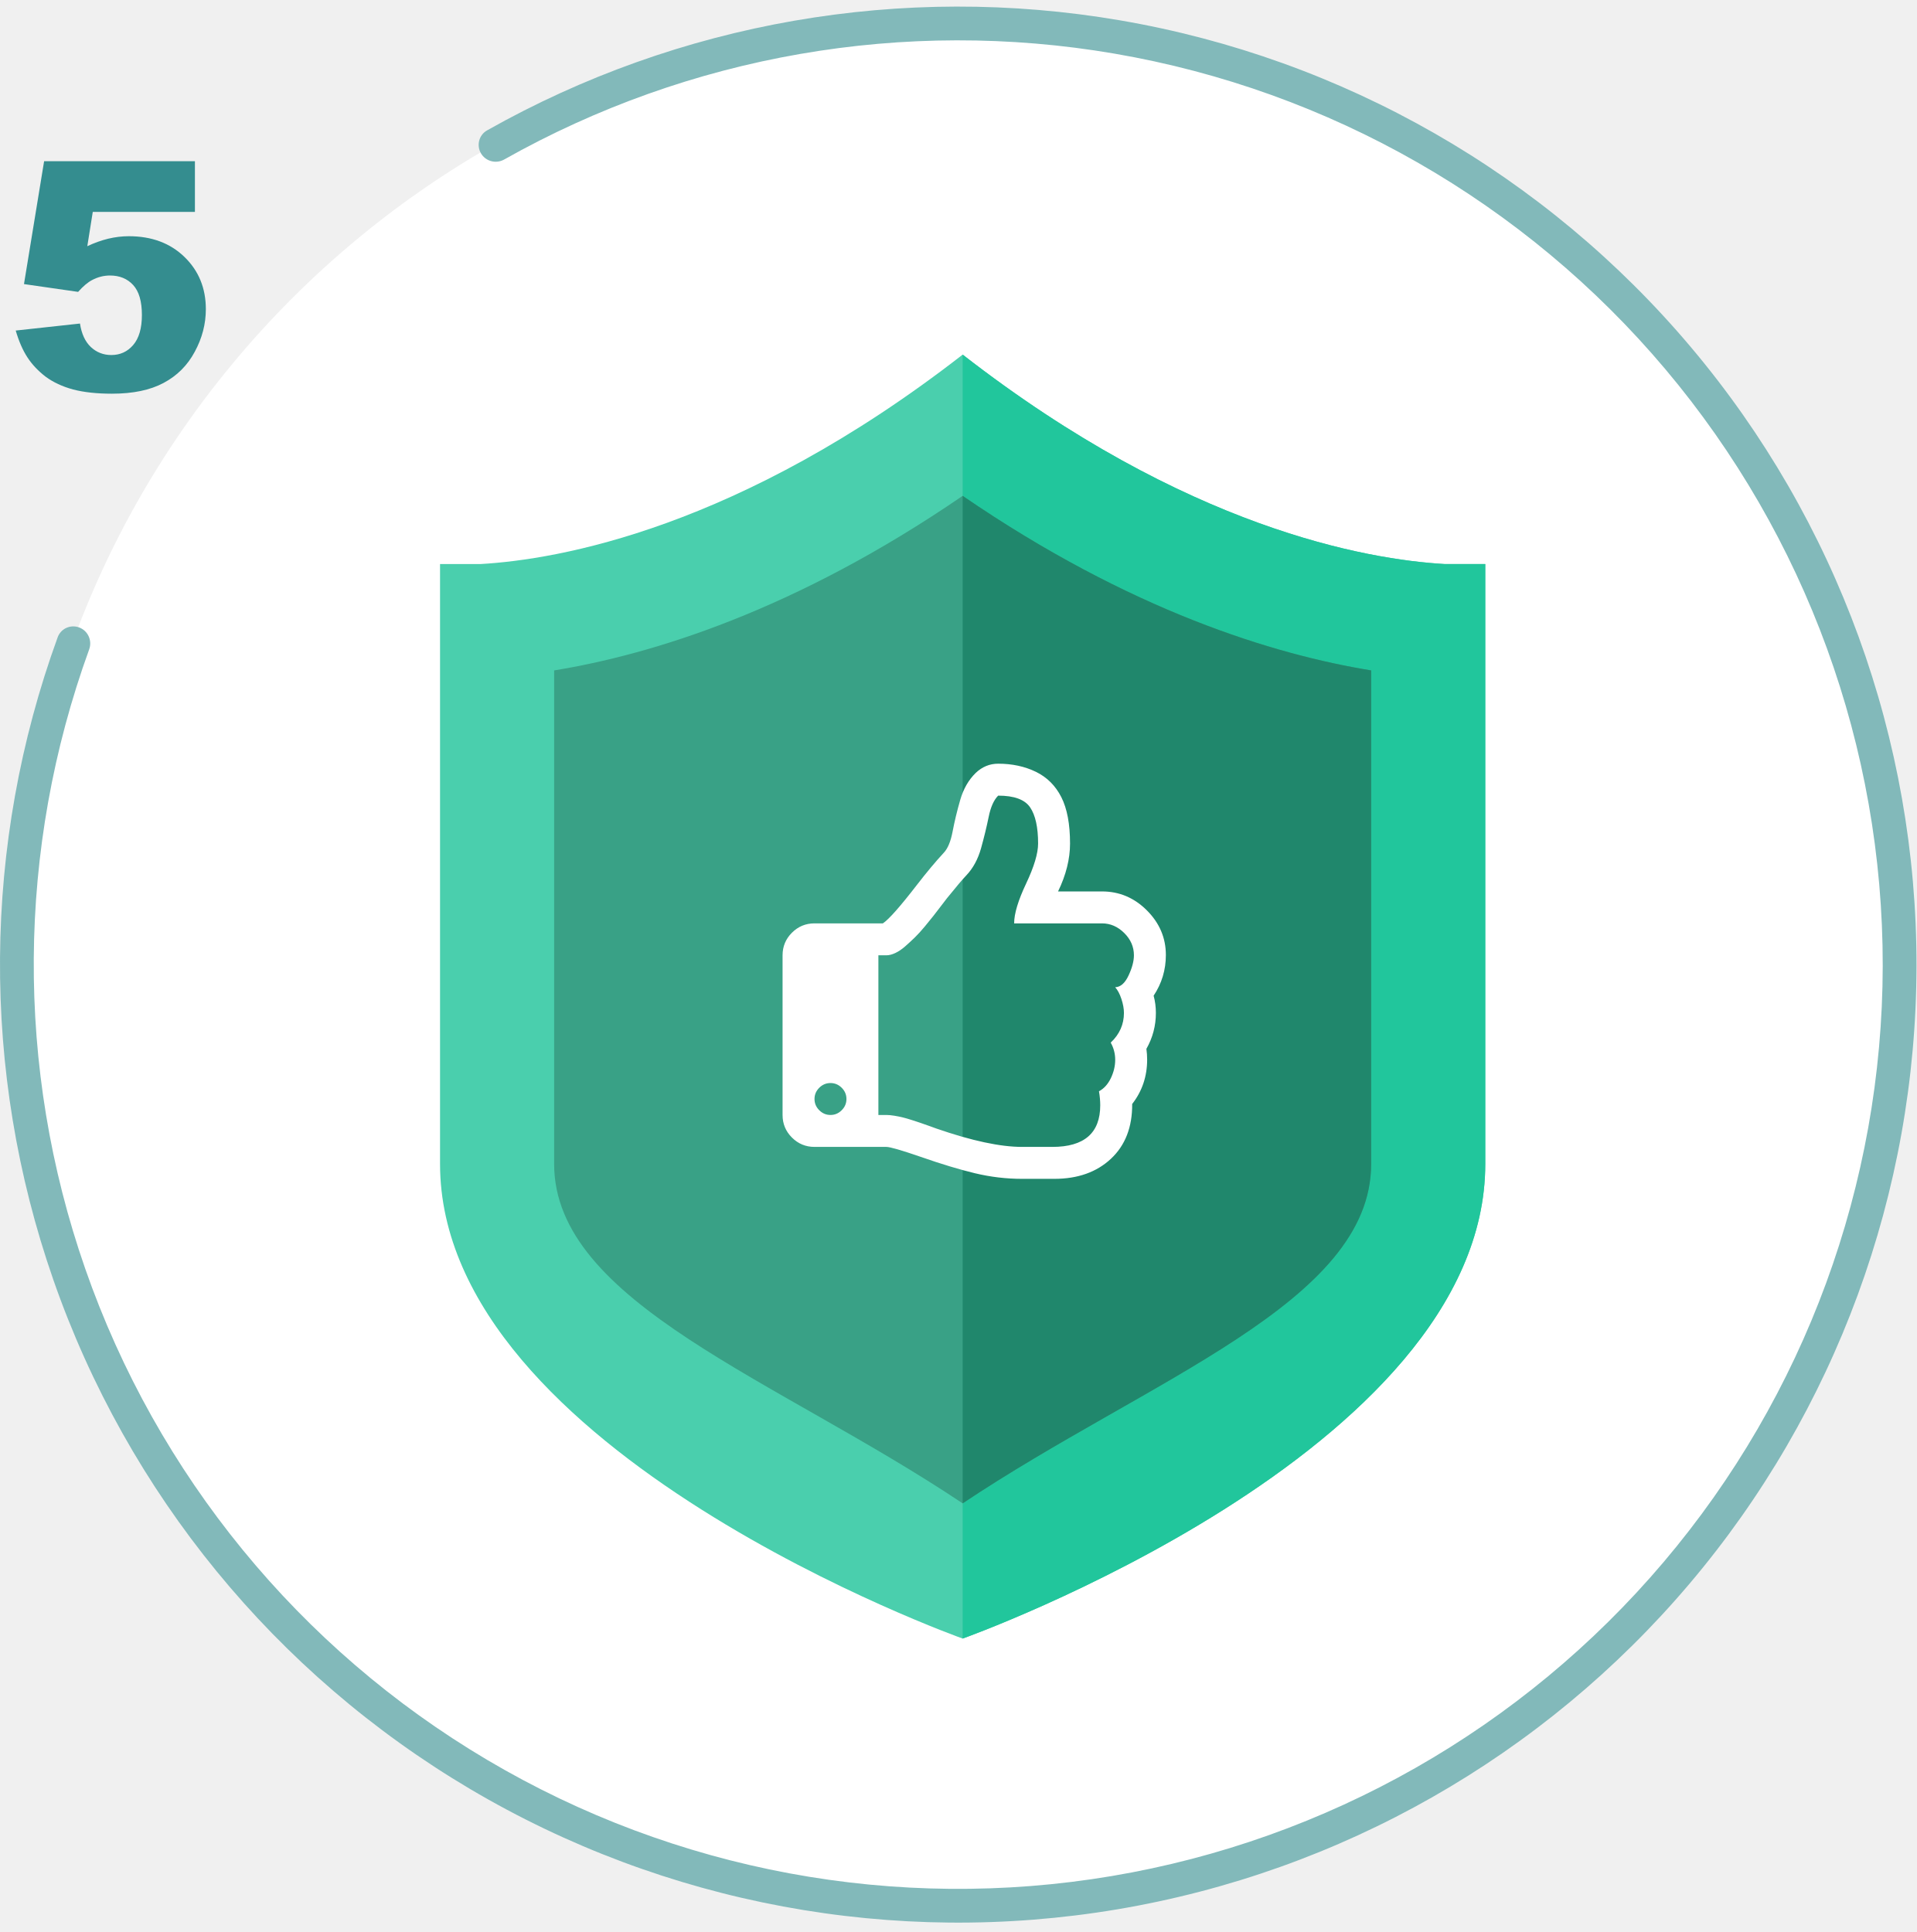
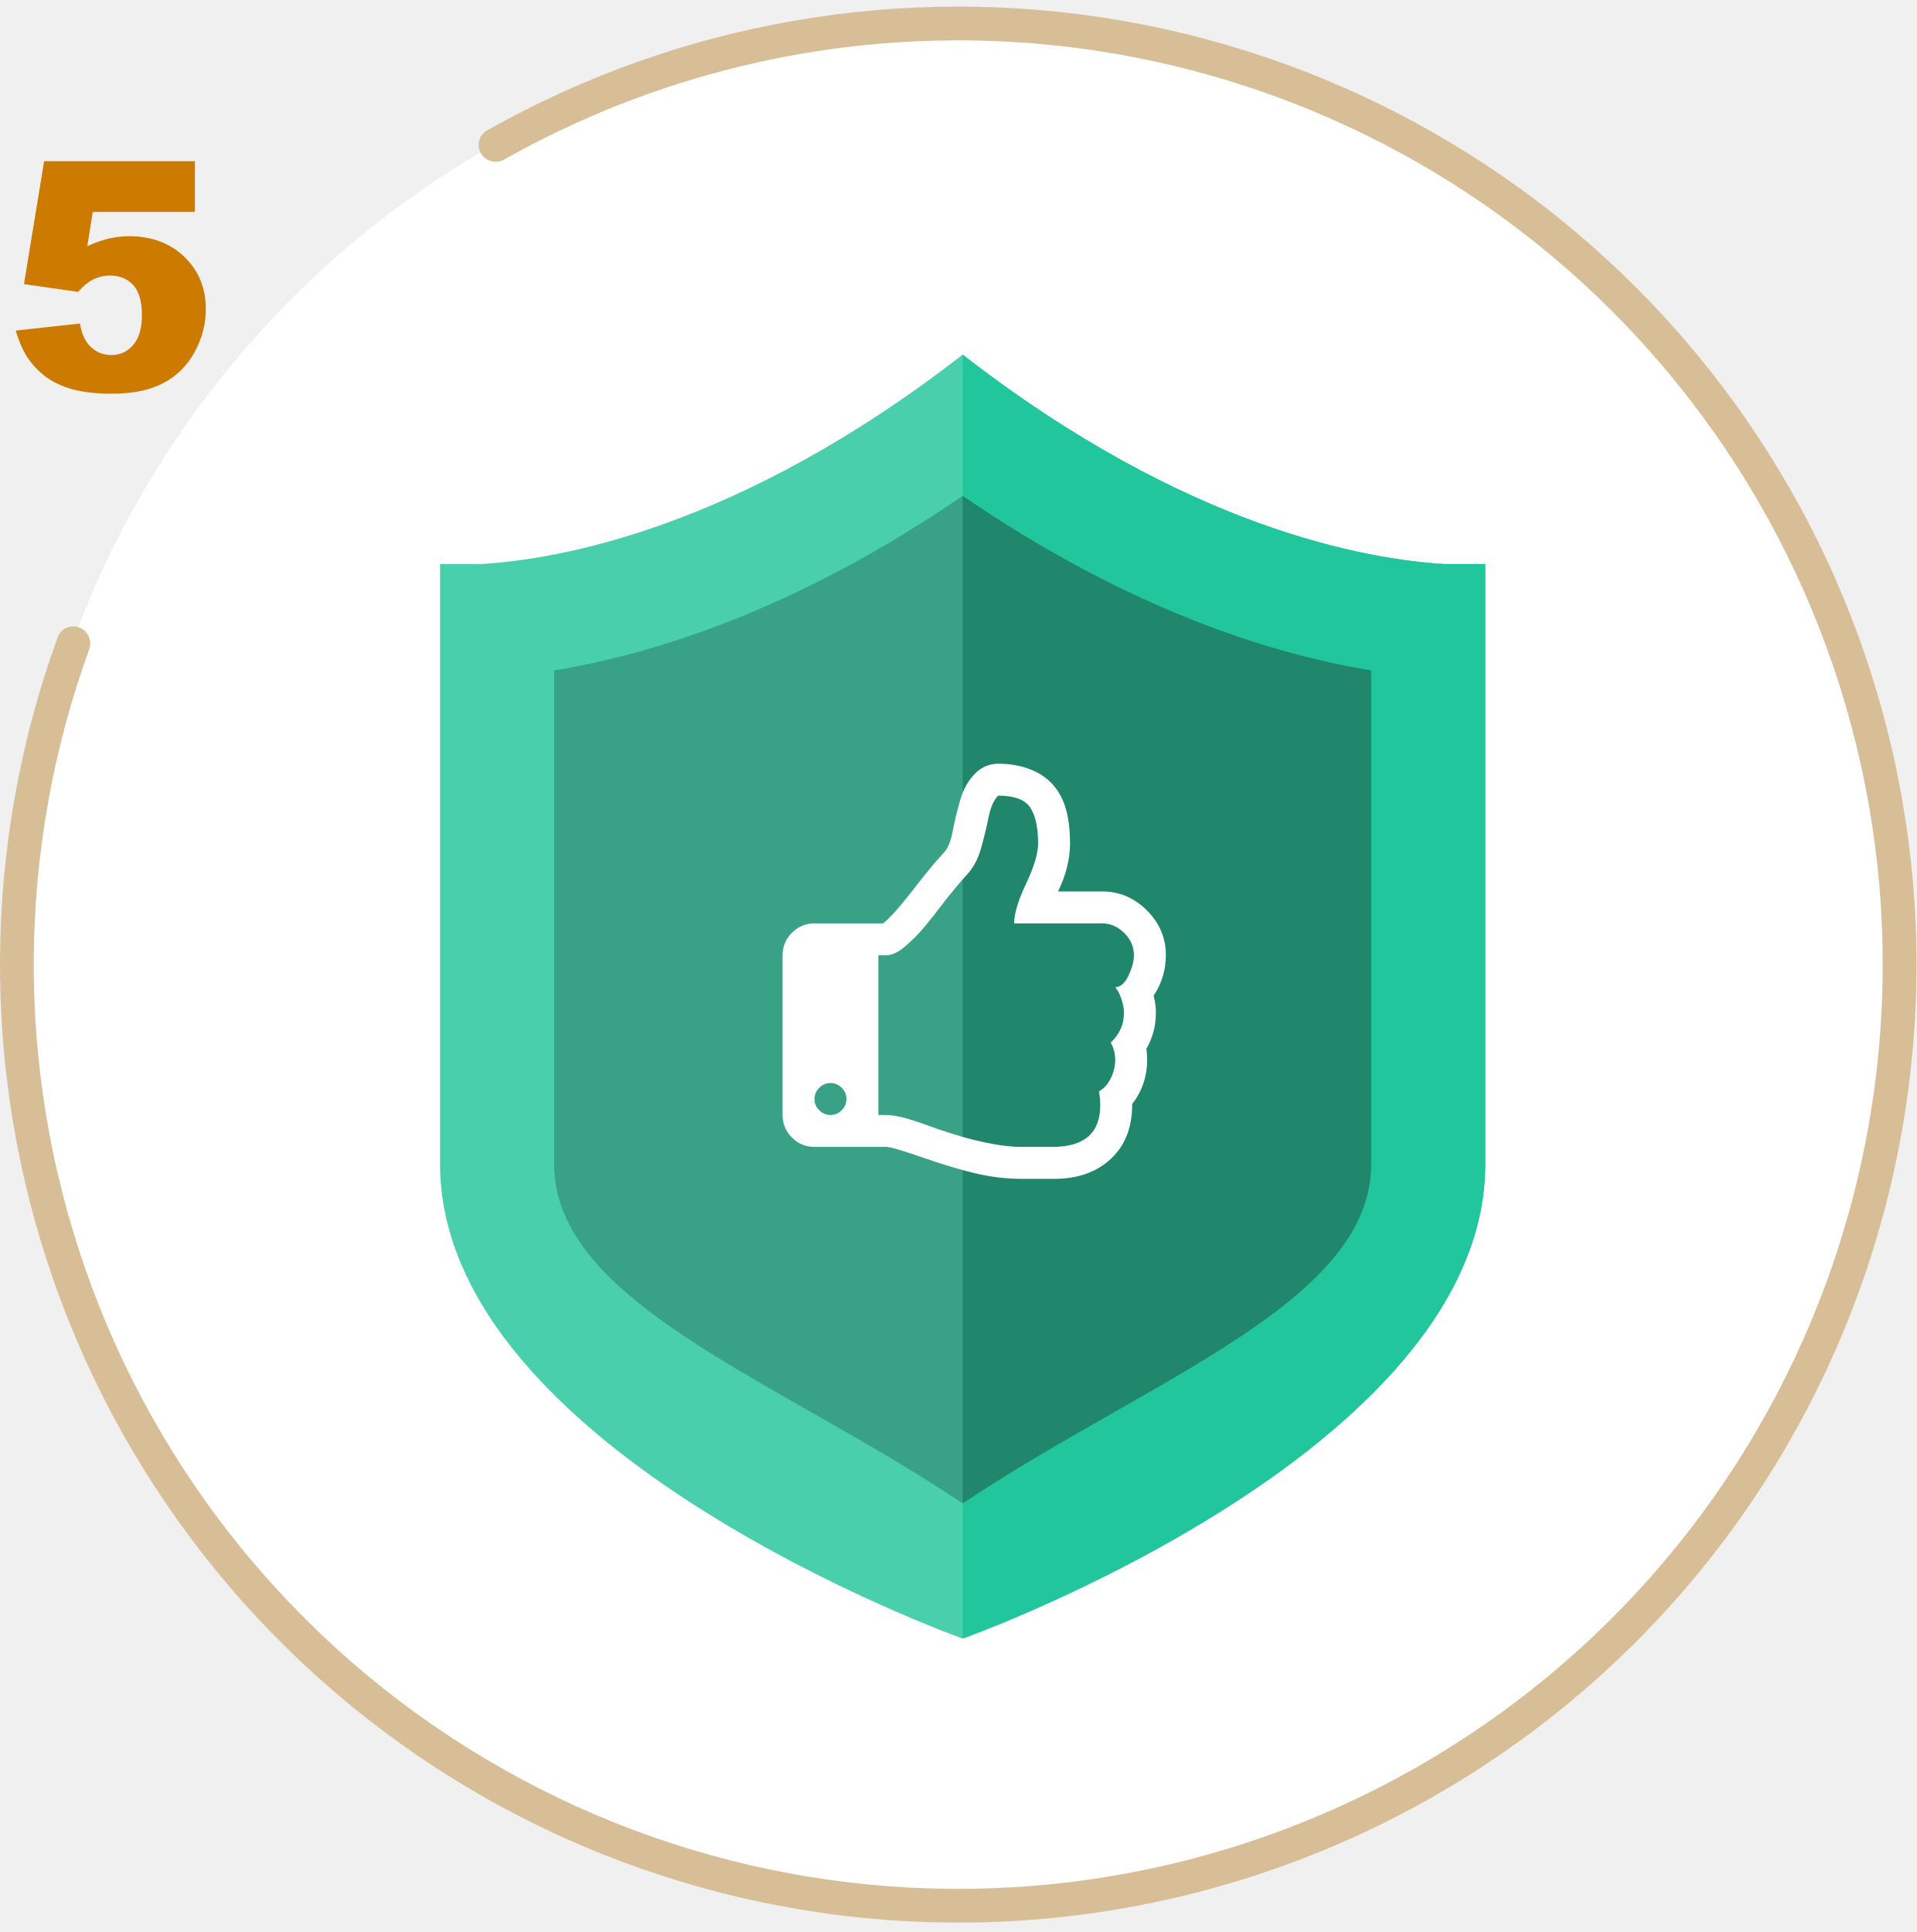
<svg xmlns="http://www.w3.org/2000/svg" width="120" height="121" viewBox="0 0 120 121" fill="none">
  <g clip-path="url(#clip0_2406_25585)">
    <circle cx="60" cy="60.413" r="59" fill="white" />
    <path d="M90.45 35.325C85.608 35.045 74.295 33.11 60.277 22.209C46.257 33.111 34.945 35.045 30.102 35.325H27.553V72.897C27.553 90.97 60.276 102.622 60.276 102.622C60.276 102.622 93 90.97 93 72.897V35.325H90.45Z" fill="#4ACFAD" />
    <path d="M60.277 22.209C74.296 33.11 85.608 35.045 90.451 35.325H93V72.897C93 90.97 60.276 102.622 60.276 102.622L60.277 22.209Z" fill="#21C69C" />
    <path d="M60.276 94.154C48.629 86.366 34.697 81.594 34.697 72.896V41.988C40.768 40.997 49.765 38.26 60.276 31.055C70.786 38.26 79.782 40.997 85.853 41.988V72.896C85.855 81.594 71.923 86.366 60.276 94.154Z" fill="#39A186" />
    <path d="M85.854 41.988C79.782 40.997 70.786 38.26 60.276 31.055V94.154C71.923 86.366 85.855 81.594 85.854 72.896V41.988Z" fill="#20876C" />
    <g clip-path="url(#clip1_2406_25585)">
      <path d="M53 68.83C53 68.559 52.901 68.324 52.703 68.126C52.505 67.929 52.271 67.83 52 67.83C51.729 67.83 51.495 67.929 51.297 68.126C51.099 68.324 51 68.559 51 68.83C51 69.1 51.099 69.335 51.297 69.533C51.495 69.731 51.729 69.83 52 69.83C52.271 69.83 52.505 69.731 52.703 69.533C52.901 69.335 53 69.1 53 68.83ZM71 59.83C71 59.298 70.797 58.832 70.391 58.431C69.984 58.03 69.521 57.83 69 57.83H63.5C63.5 57.225 63.75 56.395 64.25 55.337C64.75 54.28 65 53.444 65 52.83C65 51.809 64.833 51.054 64.5 50.564C64.167 50.074 63.5 49.83 62.5 49.83C62.229 50.1 62.031 50.543 61.906 51.158C61.781 51.772 61.622 52.426 61.43 53.119C61.237 53.811 60.927 54.382 60.5 54.83C60.271 55.069 59.87 55.543 59.297 56.252C59.255 56.304 59.135 56.46 58.938 56.72C58.74 56.981 58.575 57.194 58.445 57.361C58.315 57.528 58.135 57.749 57.906 58.025C57.677 58.301 57.469 58.53 57.281 58.712C57.094 58.895 56.893 59.08 56.68 59.267C56.466 59.455 56.258 59.595 56.055 59.689C55.852 59.783 55.667 59.83 55.5 59.83H55V69.83H55.5C55.635 69.83 55.8 69.845 55.992 69.876C56.185 69.908 56.357 69.942 56.508 69.978C56.659 70.014 56.857 70.072 57.102 70.15C57.346 70.228 57.529 70.288 57.648 70.33C57.768 70.371 57.953 70.436 58.203 70.525C58.453 70.614 58.604 70.668 58.656 70.689C60.854 71.449 62.635 71.83 64 71.83H65.891C67.891 71.83 68.891 70.96 68.891 69.22C68.891 68.949 68.865 68.658 68.812 68.345C69.125 68.179 69.372 67.905 69.555 67.525C69.737 67.145 69.828 66.762 69.828 66.376C69.828 65.991 69.734 65.632 69.547 65.298C70.099 64.778 70.375 64.158 70.375 63.439C70.375 63.179 70.323 62.889 70.219 62.572C70.115 62.254 69.984 62.007 69.828 61.83C70.161 61.819 70.44 61.574 70.664 61.095C70.888 60.616 71 60.194 71 59.83ZM73 59.814C73 60.741 72.745 61.59 72.234 62.361C72.328 62.705 72.375 63.064 72.375 63.439C72.375 64.241 72.177 64.991 71.781 65.689C71.812 65.908 71.828 66.132 71.828 66.361C71.828 67.413 71.516 68.34 70.891 69.142C70.901 70.59 70.458 71.733 69.562 72.572C68.667 73.41 67.484 73.83 66.016 73.83H64C63 73.83 62.013 73.712 61.039 73.478C60.065 73.244 58.938 72.903 57.656 72.455C56.448 72.038 55.729 71.83 55.5 71.83H51C50.448 71.83 49.977 71.634 49.586 71.244C49.195 70.853 49 70.382 49 69.83V59.83C49 59.278 49.195 58.806 49.586 58.416C49.977 58.025 50.448 57.83 51 57.83H55.281C55.656 57.58 56.37 56.772 57.422 55.408C58.026 54.627 58.583 53.96 59.094 53.408C59.344 53.147 59.529 52.702 59.648 52.072C59.768 51.442 59.927 50.783 60.125 50.095C60.323 49.408 60.646 48.845 61.094 48.408C61.5 48.022 61.969 47.83 62.5 47.83C63.375 47.83 64.162 47.999 64.859 48.337C65.557 48.676 66.088 49.205 66.453 49.923C66.818 50.642 67 51.611 67 52.83C67 53.798 66.75 54.798 66.25 55.83H69C70.083 55.83 71.021 56.225 71.812 57.017C72.604 57.809 73 58.741 73 59.814Z" fill="white" />
    </g>
-     <path d="M30.117 9.606C29.822 9.103 29.989 8.454 30.497 8.167C42.511 1.383 56.508 -1.059 70.129 1.274C84.097 3.666 96.767 10.926 105.895 21.766C115.023 32.606 120.02 46.327 120 60.498C119.98 74.67 114.944 88.376 105.785 99.191C96.626 110.005 83.936 117.228 69.961 119.58C55.986 121.933 41.63 119.263 29.435 112.044C17.24 104.825 7.994 93.522 3.335 80.139C-1.208 67.088 -1.104 52.88 3.611 39.913C3.81 39.364 4.422 39.092 4.967 39.301V39.301C5.512 39.51 5.784 40.121 5.584 40.67C1.049 53.171 0.952 66.865 5.331 79.444C9.826 92.356 18.746 103.26 30.512 110.225C42.277 117.19 56.127 119.766 69.61 117.496C83.092 115.226 95.336 108.258 104.172 97.825C113.009 87.391 117.867 74.167 117.886 60.495C117.906 46.823 113.085 33.585 104.279 23.127C95.472 12.669 83.248 5.665 69.772 3.357C56.644 1.109 43.153 3.458 31.569 9.99C31.061 10.276 30.413 10.109 30.117 9.606V9.606Z" fill="#82B9BA" />
+     <path d="M30.117 9.606C29.822 9.103 29.989 8.454 30.497 8.167C42.511 1.383 56.508 -1.059 70.129 1.274C84.097 3.666 96.767 10.926 105.895 21.766C115.023 32.606 120.02 46.327 120 60.498C119.98 74.67 114.944 88.376 105.785 99.191C96.626 110.005 83.936 117.228 69.961 119.58C55.986 121.933 41.63 119.263 29.435 112.044C17.24 104.825 7.994 93.522 3.335 80.139C-1.208 67.088 -1.104 52.88 3.611 39.913C3.81 39.364 4.422 39.092 4.967 39.301V39.301C5.512 39.51 5.784 40.121 5.584 40.67C1.049 53.171 0.952 66.865 5.331 79.444C9.826 92.356 18.746 103.26 30.512 110.225C42.277 117.19 56.127 119.766 69.61 117.496C83.092 115.226 95.336 108.258 104.172 97.825C113.009 87.391 117.867 74.167 117.886 60.495C117.906 46.823 113.085 33.585 104.279 23.127C95.472 12.669 83.248 5.665 69.772 3.357C56.644 1.109 43.153 3.458 31.569 9.99C31.061 10.276 30.413 10.109 30.117 9.606V9.606Z" fill="#D8BE96" />
  </g>
-   <path d="M2.762 10.097H12.205V13.27H5.809L5.467 15.419C5.91 15.21 6.346 15.054 6.775 14.95C7.212 14.846 7.641 14.794 8.064 14.794C9.497 14.794 10.659 15.227 11.551 16.093C12.443 16.959 12.889 18.049 12.889 19.364C12.889 20.289 12.658 21.177 12.195 22.03C11.74 22.883 11.088 23.534 10.242 23.983C9.402 24.433 8.325 24.657 7.01 24.657C6.066 24.657 5.255 24.569 4.578 24.393C3.908 24.211 3.335 23.944 2.859 23.593C2.391 23.235 2.01 22.831 1.717 22.382C1.424 21.933 1.18 21.373 0.984 20.702L5.008 20.263C5.105 20.907 5.333 21.399 5.691 21.737C6.049 22.069 6.476 22.235 6.971 22.235C7.524 22.235 7.98 22.027 8.338 21.61C8.702 21.187 8.885 20.559 8.885 19.726C8.885 18.873 8.702 18.248 8.338 17.851C7.973 17.453 7.488 17.255 6.883 17.255C6.499 17.255 6.128 17.349 5.77 17.538C5.503 17.675 5.21 17.922 4.891 18.28L1.502 17.792L2.762 10.097Z" fill="#348D8F" />
+   <path d="M2.762 10.097H12.205V13.27H5.809L5.467 15.419C5.91 15.21 6.346 15.054 6.775 14.95C7.212 14.846 7.641 14.794 8.064 14.794C9.497 14.794 10.659 15.227 11.551 16.093C12.443 16.959 12.889 18.049 12.889 19.364C12.889 20.289 12.658 21.177 12.195 22.03C11.74 22.883 11.088 23.534 10.242 23.983C9.402 24.433 8.325 24.657 7.01 24.657C6.066 24.657 5.255 24.569 4.578 24.393C3.908 24.211 3.335 23.944 2.859 23.593C2.391 23.235 2.01 22.831 1.717 22.382C1.424 21.933 1.18 21.373 0.984 20.702L5.008 20.263C5.105 20.907 5.333 21.399 5.691 21.737C6.049 22.069 6.476 22.235 6.971 22.235C7.524 22.235 7.98 22.027 8.338 21.61C8.702 21.187 8.885 20.559 8.885 19.726C8.885 18.873 8.702 18.248 8.338 17.851C7.973 17.453 7.488 17.255 6.883 17.255C6.499 17.255 6.128 17.349 5.77 17.538C5.503 17.675 5.21 17.922 4.891 18.28L1.502 17.792L2.762 10.097Z" fill="#CC7A00" />
  <defs>
    <clipPath id="clip0_2406_25585">
      <rect width="120" height="120" fill="white" transform="translate(0 0.412964)" />
    </clipPath>
    <clipPath id="clip1_2406_25585">
      <rect width="24" height="26" fill="white" transform="translate(49 47.8297)" />
    </clipPath>
  </defs>
</svg>
